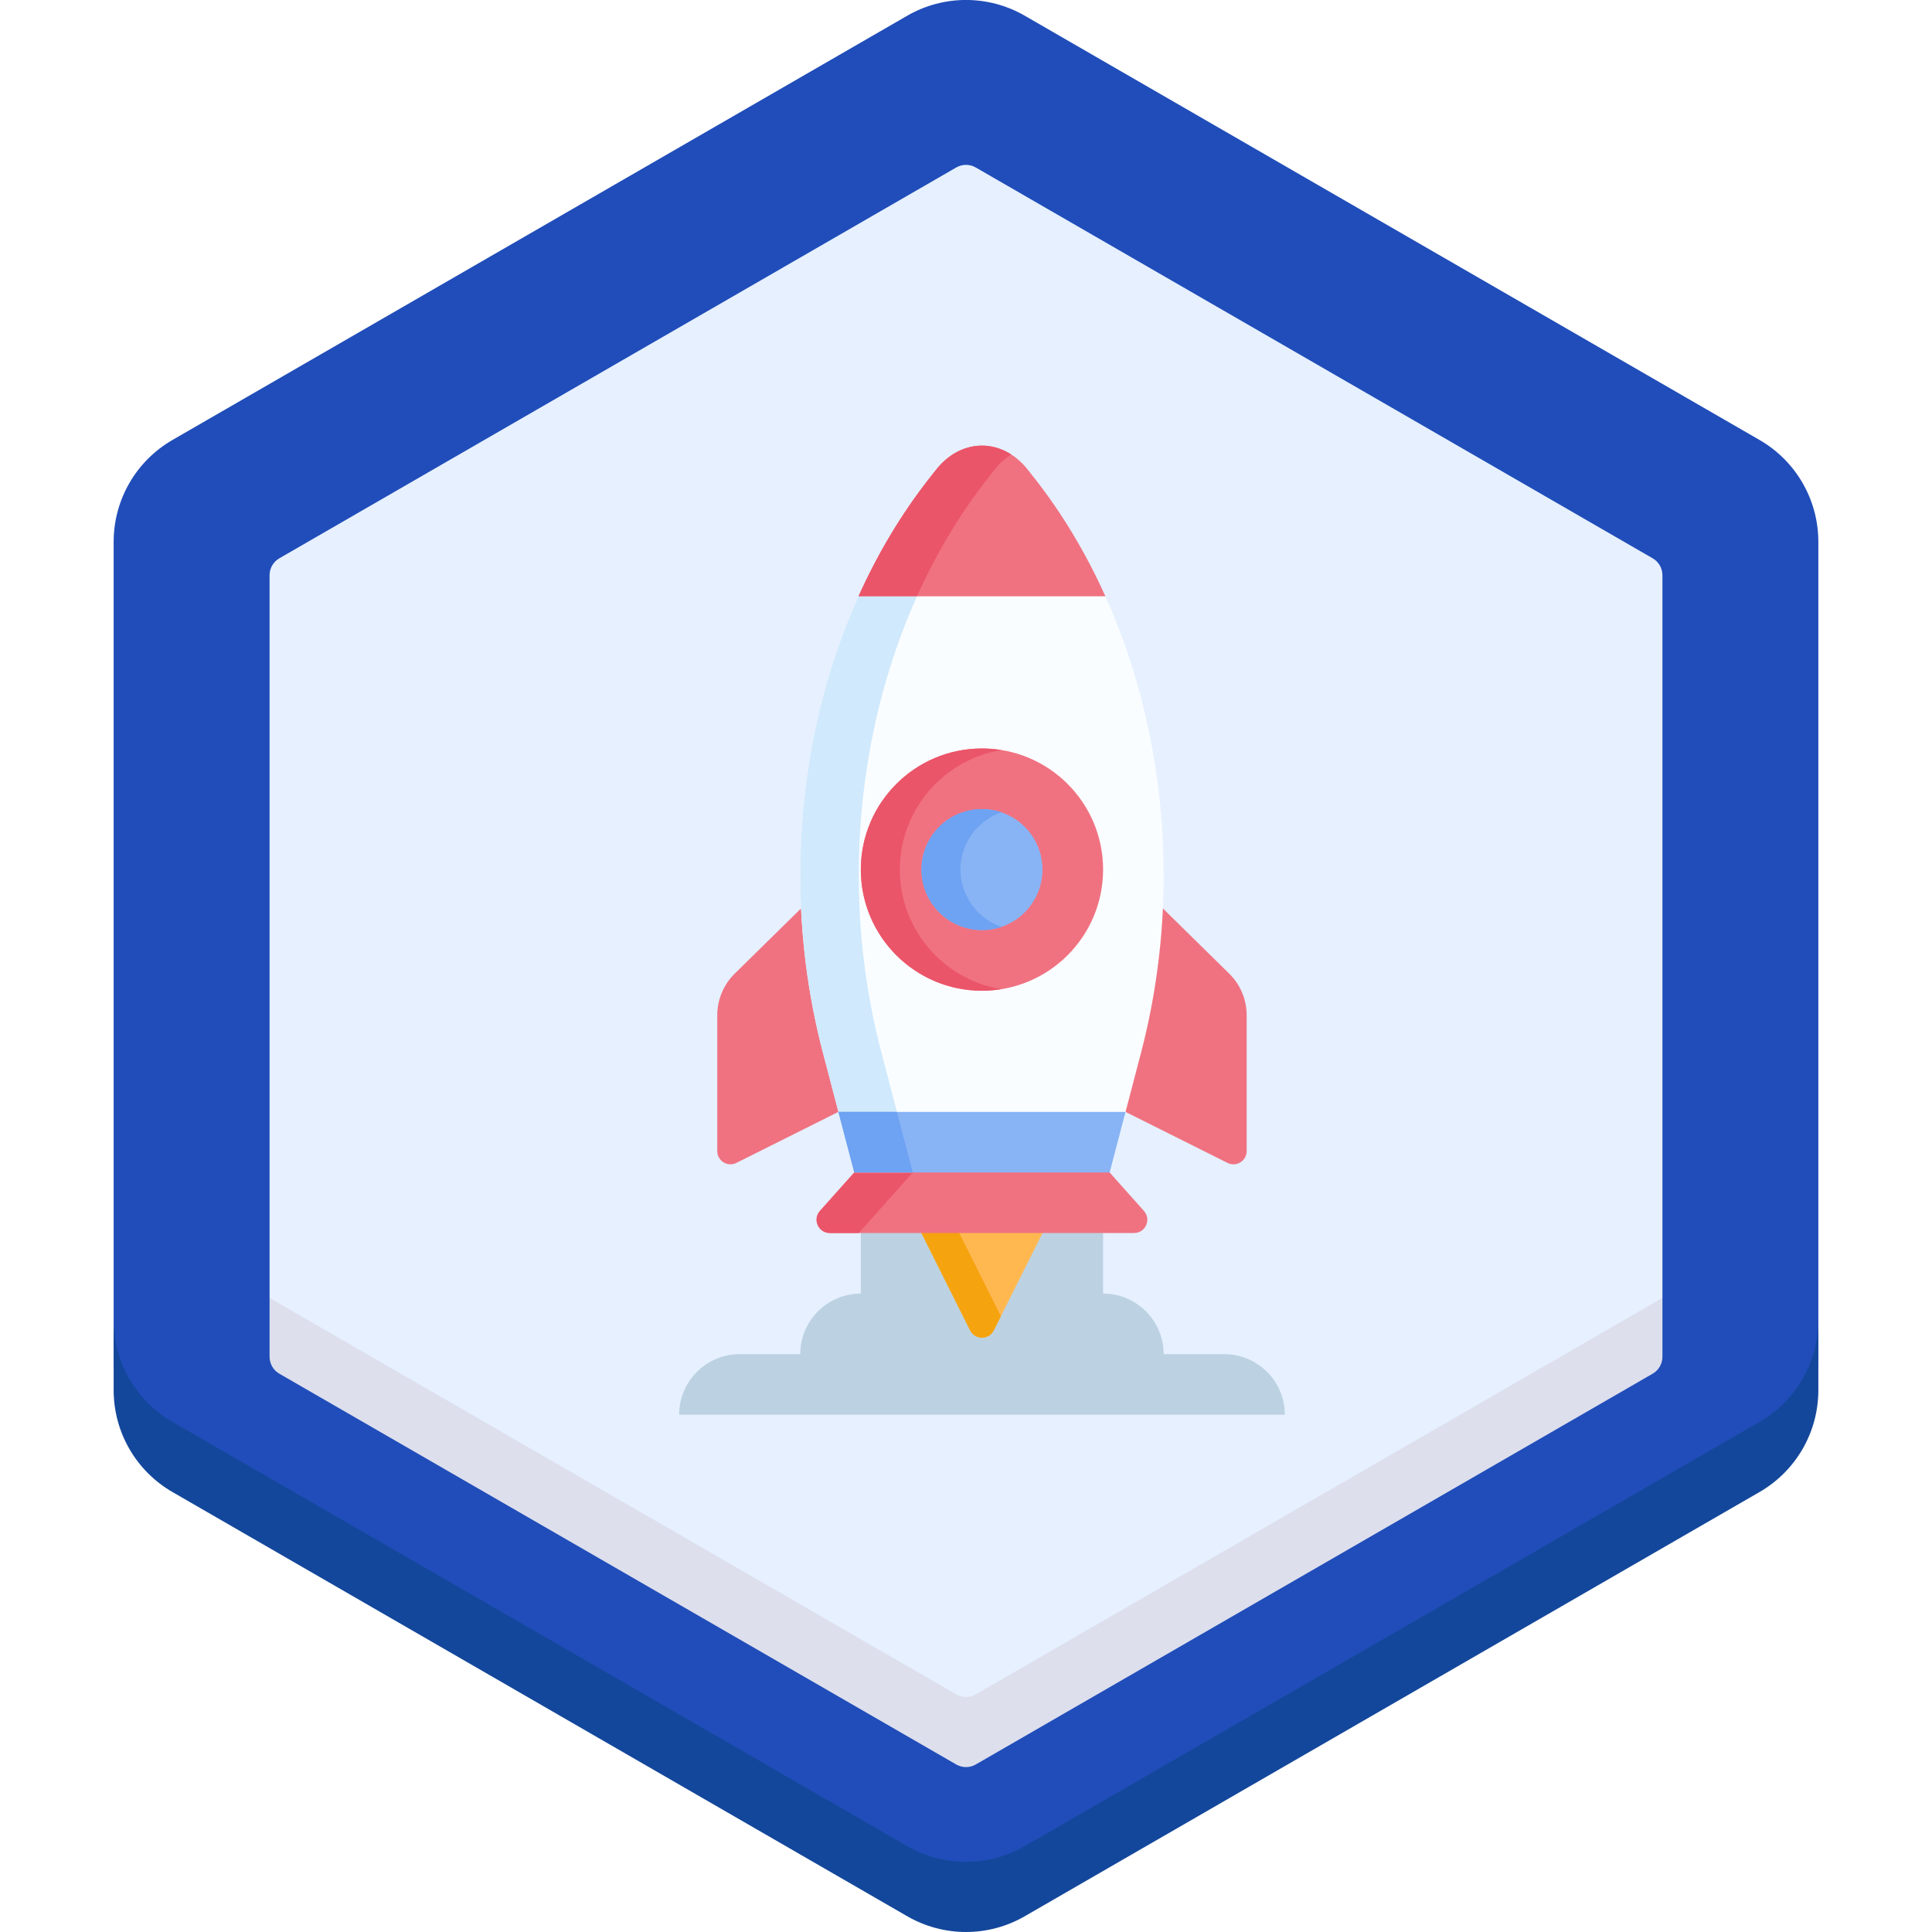
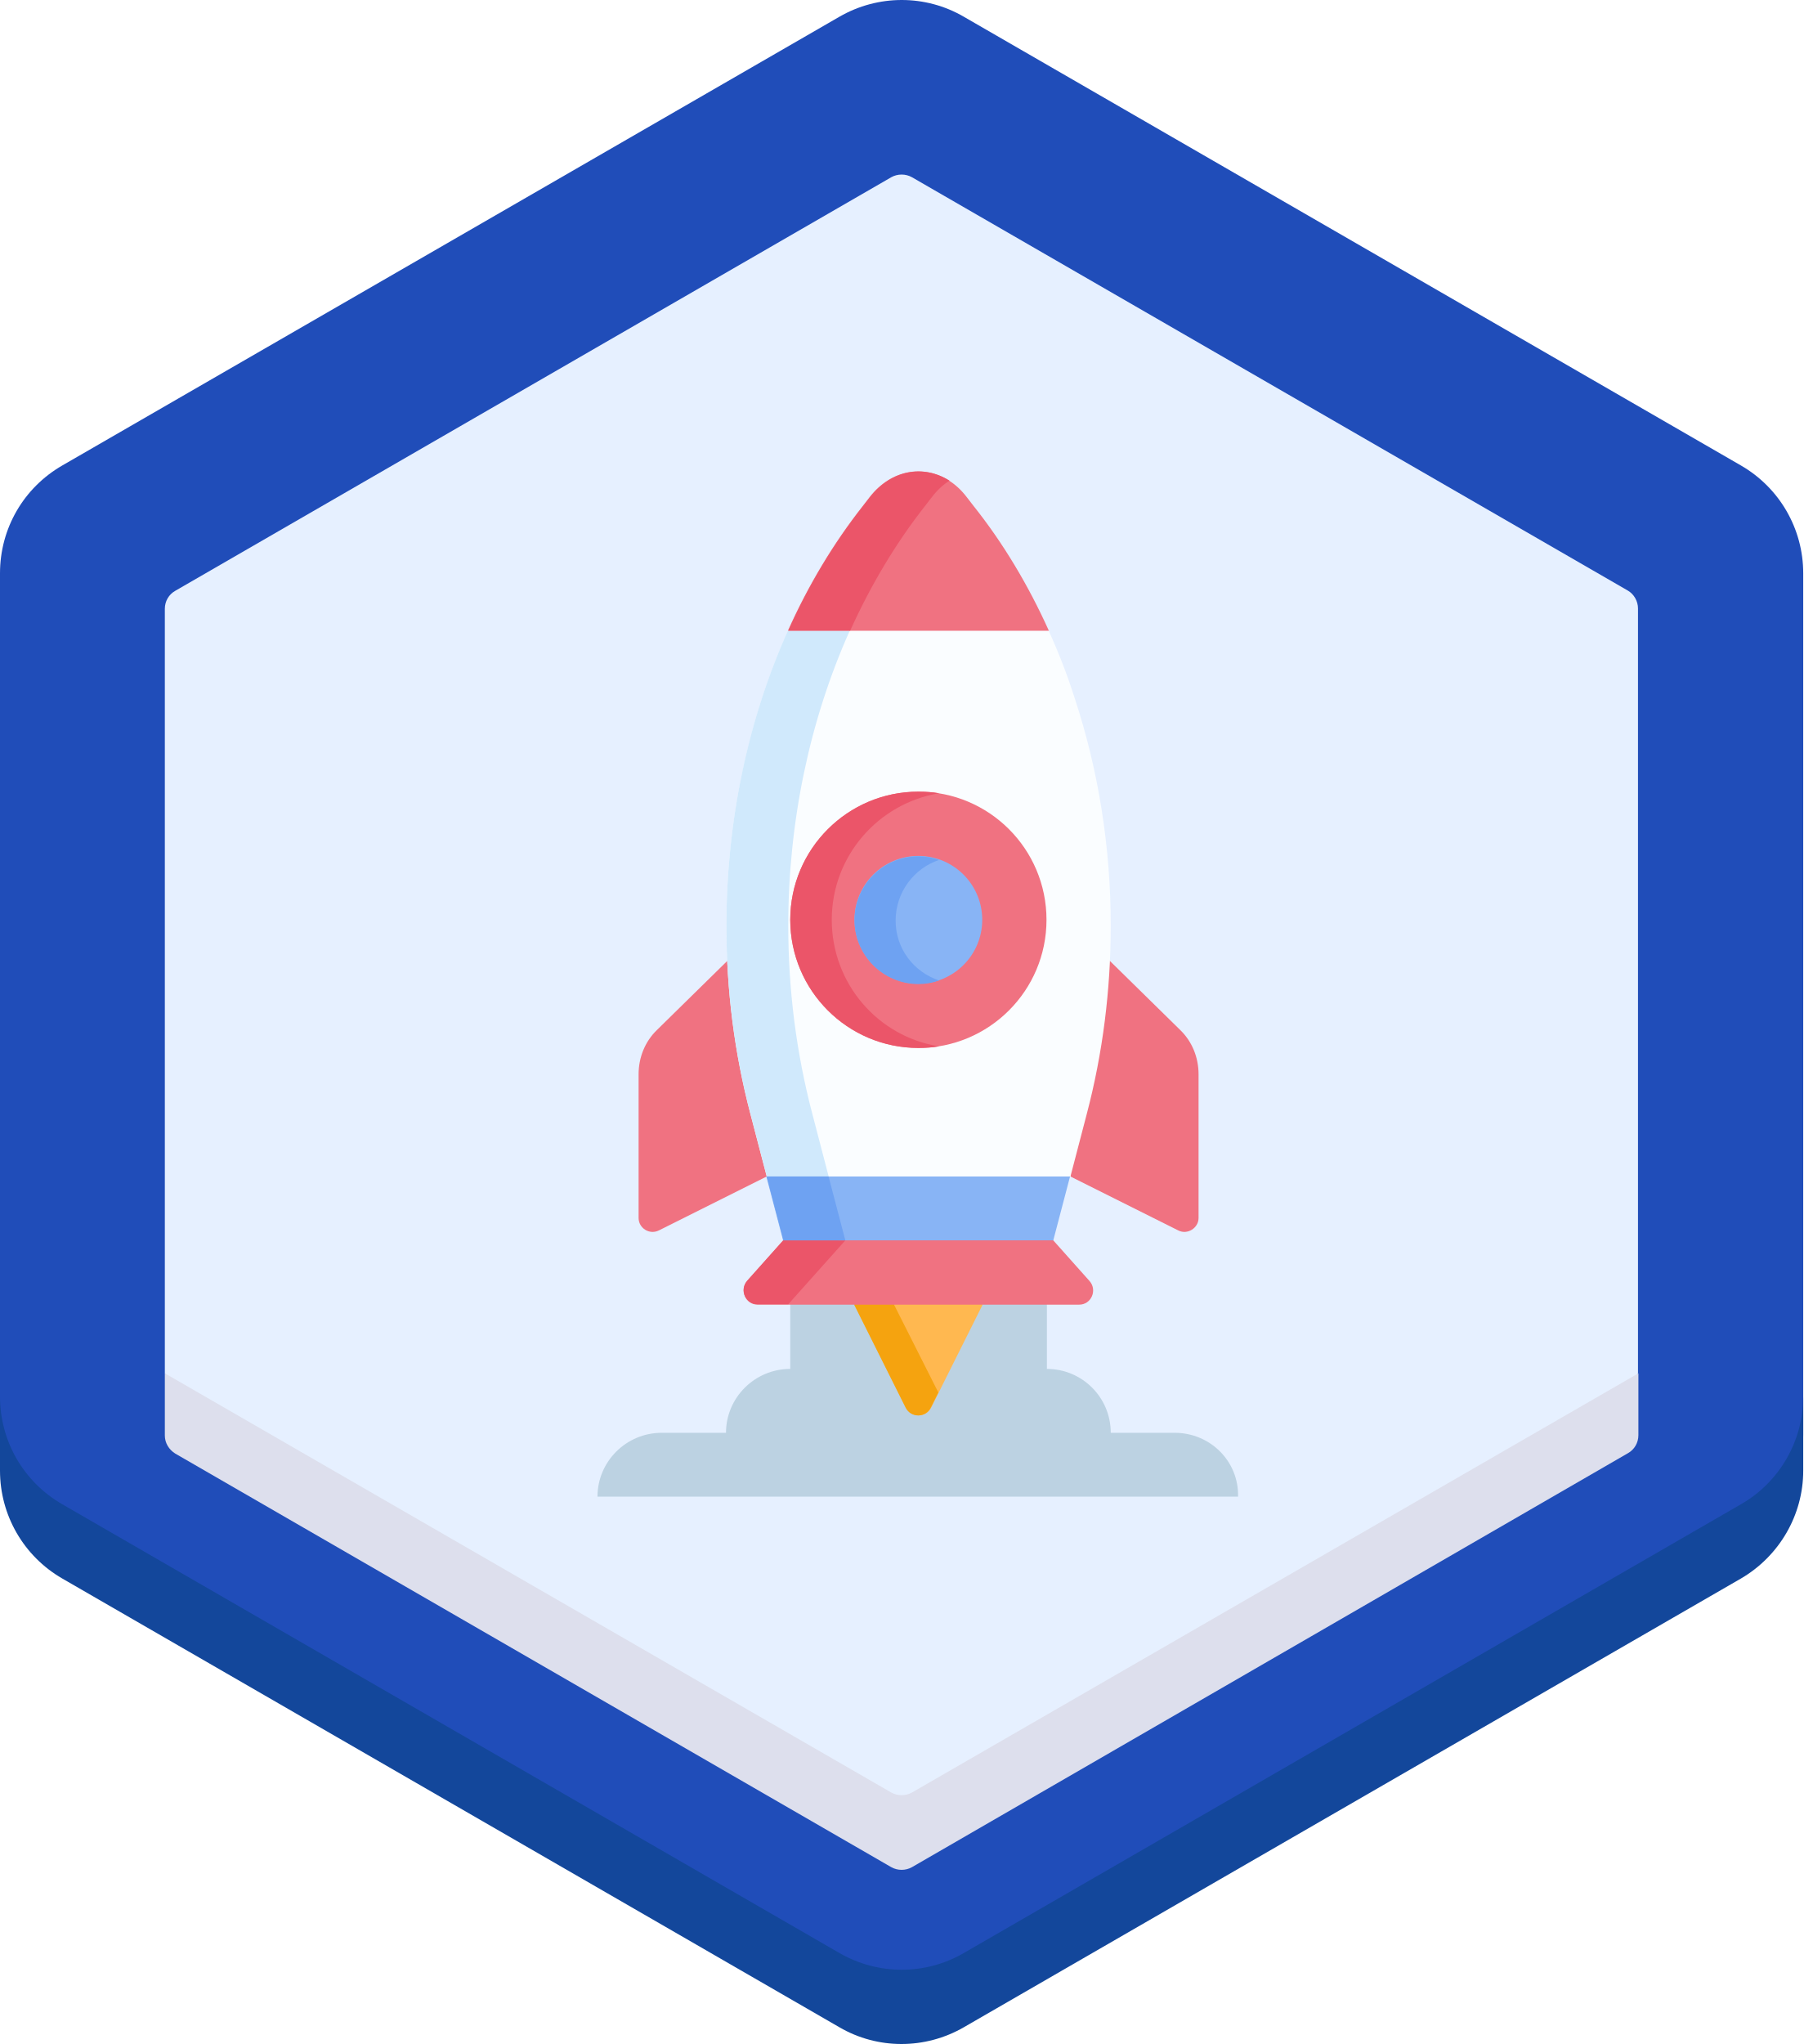
- <svg xmlns="http://www.w3.org/2000/svg" id="Layer_1" data-name="Layer 1" viewBox="0 0 512 512">
-   <defs>
-     <style>
-       .cls-1 {
-         fill: #f07281;
-       }
- 
-       .cls-2 {
-         fill: #eb5569;
-       }
- 
-       .cls-3 {
-         fill: #e6f0ff;
-       }
- 
-       .cls-4 {
-         fill: #13479b;
-       }
- 
-       .cls-5 {
-         fill: #fafdff;
-       }
- 
-       .cls-6 {
-         fill: #d0e9fc;
-       }
- 
-       .cls-7 {
-         fill: #204db9;
-       }
- 
-       .cls-8 {
-         fill: #88b4f5;
-       }
- 
-       .cls-9 {
-         fill: #bcd2e2;
-       }
- 
-       .cls-10 {
-         fill: #f5a30f;
-       }
- 
-       .cls-11 {
-         fill: #6ea2f2;
-       }
- 
-       .cls-12 {
-         fill: #ffb850;
-       }
- 
-       .cls-13 {
-         fill: #dddfed;
-       }
-     </style>
-   </defs>
+ <svg xmlns="http://www.w3.org/2000/svg" version="1.1" id="Layer_1" x="0px" y="0px" viewBox="0 0 451.8 512" style="enable-background:new 0 0 451.8 512;" xml:space="preserve">
+   <style type="text/css">
+ 	.st0{fill:#204DB9;}
+ 	.st1{fill:#13479B;}
+ 	.st2{fill:#E6F0FF;}
+ 	.st3{fill:#DDDFED;}
+ 	.st4{fill:#BCD2E2;}
+ 	.st5{fill:#FFB850;}
+ 	.st6{fill:#F5A30F;}
+ 	.st7{fill:#F07281;}
+ 	.st8{fill:#EB5569;}
+ 	.st9{fill:#FAFDFF;}
+ 	.st10{fill:#D0E9FC;}
+ 	.st11{fill:#88B4F5;}
+ 	.st12{fill:#6EA2F2;}
+ </style>
  <g>
-     <path class="cls-7" d="M481.88,359.42V143.58c0-11.13-5.94-21.42-15.58-26.98L271.58,4.17c-9.64-5.57-21.52-5.57-31.16,0L45.7,116.6c-9.64,5.57-15.58,15.85-15.58,26.98v215.84c0,11.13,5.94,21.42,15.58,26.98l194.72,112.42c9.64,5.57,21.52,5.57,31.16,0l194.72-112.42c9.64-5.57,15.58-15.85,15.58-26.98Z" />
-     <path class="cls-4" d="M466.3,376.82l-194.72,112.42c-9.64,5.57-21.52,5.57-31.16,0L45.7,376.82c-9.64-5.57-15.58-15.85-15.58-26.98v18.58c0,11.13,5.94,21.42,15.58,26.98l194.72,112.42c9.64,5.57,21.52,5.57,31.16,0l194.72-112.42c9.64-5.57,15.58-15.85,15.58-26.98v-18.58c0,11.13-5.94,21.42-15.58,26.98Z" />
-     <path class="cls-3" d="M440.56,343.97V152.43c0-1.84-.98-3.55-2.58-4.47L258.58,44.38c-1.6-.92-3.56-.92-5.16,0L74.02,147.96c-1.6,.92-2.58,2.63-2.58,4.47v191.55l10.79,15.81,173.77,100.33,173.77-100.33,10.79-15.81Z" />
-     <path class="cls-13" d="M71.44,343.97v15.6c0,1.84,.98,3.55,2.58,4.47l179.4,103.57c1.6,.92,3.56,.92,5.16,0l179.4-103.57c1.6-.92,2.58-2.63,2.58-4.47v-15.6l-181.98,105.06c-1.6,.92-3.56,.92-5.16,0l-181.98-105.06Z" />
+     <path class="st0" d="M451.8,359.4V143.6c0-11.1-5.9-21.4-15.6-27L241.5,4.2c-9.6-5.6-21.5-5.6-31.2,0L15.6,116.6   C5.9,122.2,0,132.4,0,143.6v215.8c0,11.1,5.9,21.4,15.6,27l194.7,112.4c9.6,5.6,21.5,5.6,31.2,0l194.7-112.4   C445.8,380.8,451.8,370.6,451.8,359.4L451.8,359.4z" />
+     <path class="st1" d="M436.2,376.8L241.5,489.2c-9.6,5.6-21.5,5.6-31.2,0L15.6,376.8C5.9,371.2,0,361,0,349.8v18.6   c0,11.1,5.9,21.4,15.6,27l194.7,112.4c9.6,5.6,21.5,5.6,31.2,0l194.7-112.4c9.6-5.6,15.6-15.9,15.6-27v-18.6   C451.8,361,445.8,371.3,436.2,376.8L436.2,376.8z" />
+     <path class="st2" d="M410.4,344V152.4c0-1.8-1-3.6-2.6-4.5L228.5,44.4c-1.6-0.9-3.6-0.9-5.2,0L43.9,148c-1.6,0.9-2.6,2.6-2.6,4.5   V344l10.8,15.8l173.8,100.3l173.8-100.3L410.4,344L410.4,344z" />
+     <path class="st3" d="M41.3,344v15.6c0,1.8,1,3.5,2.6,4.5l179.4,103.6c1.6,0.9,3.6,0.9,5.2,0L407.9,364c1.6-0.9,2.6-2.6,2.6-4.5V344   L228.5,449c-1.6,0.9-3.6,0.9-5.2,0L41.3,344L41.3,344z" />
  </g>
  <g>
-     <path class="cls-9" d="M324.43,358.86h-16.05c0-8.86-7.19-16.05-16.05-16.05v-21.07h-64.2v21.07c-8.86,0-16.05,7.19-16.05,16.05h-16.05c-8.86,0-16.05,7.19-16.05,16.05h160.51c0-8.87-7.19-16.05-16.05-16.05Z" />
-     <path class="cls-12" d="M244.18,326.76l12.91,25.8c1.29,2.59,4.99,2.59,6.28,0l12.91-25.8-4.14-5.02h-23.32l-4.64,5.02Z" />
-     <path class="cls-10" d="M265.25,348.81l-1.88,3.75c-1.29,2.59-4.99,2.59-6.28,0l-12.91-25.8,4.64-5.02h10.03l-4.64,5.02,11.03,22.05Z" />
-     <path class="cls-1" d="M226.39,310.71l-9.1,10.2c-2.02,2.26-.41,5.85,2.62,5.85h80.63c3.03,0,4.64-3.58,2.62-5.85l-9.1-10.2-5.62-5.02h-56.4l-5.65,5.02Z" />
-     <path class="cls-2" d="M241.9,310.71l-14.32,16.05h-7.66c-3.03,0-4.64-3.59-2.62-5.85l9.1-10.2h15.5Z" />
-     <path class="cls-1" d="M325.29,308.17l-27.02-13.51v-63.65l27.47,27c2.97,2.91,4.64,6.9,4.64,11.06v35.97c0,2.61-2.75,4.31-5.08,3.14h0Zm-130.12,0l27.02-13.51v-63.65l-27.47,27c-2.97,2.91-4.64,6.9-4.64,11.06v35.97c0,2.61,2.75,4.31,5.08,3.14h0Z" />
-     <path class="cls-5" d="M308.39,231.92c0,15.99-2.03,31.88-6,47.05l-4.11,15.69-4.52,3.09-2.59,9.03-61.5,.1-3.7-8.63-3.77-3.59-4.11-15.69c-1.99-7.59-3.49-15.35-4.5-23.22-1.01-7.91-1.51-15.87-1.51-23.84,0-26.15,5.41-51.58,15.44-73.89,5.11-11.36,11.41-16.89,18.81-26.31h27.8c7.4,9.41,13.7,14.95,18.81,26.31,2.48,5.53,4.66,11.19,6.54,16.95,5.82,17.88,8.9,37.21,8.9,56.94Z" />
-     <path class="cls-1" d="M292.95,158.02h-65.43c5.11-11.36,11.42-21.91,18.81-31.32l1.71-2.17c5.39-6.87,13.48-8.23,19.94-4.09,1.61,1.02,3.1,2.39,4.44,4.09l1.71,2.17c7.4,9.41,13.7,19.97,18.81,31.32h0Z" />
-     <path class="cls-6" d="M227.52,158.03c-10.03,22.31-15.44,47.74-15.44,73.89,0,7.99,.51,15.97,1.51,23.84,1.01,7.86,2.51,15.63,4.5,23.22l4.11,15.69,4.21,16.05h15.5l-4.21-16.05-4.11-15.69c-1.99-7.59-3.49-15.35-4.5-23.22-1.01-7.91-1.51-15.87-1.51-23.84,0-26.15,5.41-51.59,15.44-73.89h-15.5Z" />
-     <path class="cls-2" d="M267.98,120.43h0c-1.6,1.03-3.1,2.39-4.44,4.09l-1.71,2.17c-7.4,9.41-13.7,19.97-18.81,31.32h-15.5c5.11-11.36,11.42-21.91,18.81-31.32l1.71-2.17c5.39-6.87,13.48-8.23,19.94-4.09h0Z" />
-     <path class="cls-8" d="M298.27,294.66l-4.2,16.05h-67.68l-4.21-16.05h76.08Z" />
-     <path class="cls-11" d="M241.9,310.71h-15.5l-4.21-16.05h15.5l4.21,16.05Z" />
-     <circle class="cls-1" cx="260.23" cy="230.45" r="32.1" />
-     <path class="cls-2" d="M265.4,262.14c-1.71,.28-3.44,.42-5.17,.42-17.7,0-32.1-14.4-32.1-32.1s14.4-32.1,32.1-32.1c1.76,0,3.49,.14,5.17,.42-15.25,2.48-26.93,15.74-26.93,31.69,0,15.94,11.68,29.2,26.93,31.68Z" />
-     <circle class="cls-8" cx="260.23" cy="230.45" r="16.03" />
-     <path class="cls-11" d="M265.4,245.63c-1.66,.57-3.41,.85-5.17,.85-8.84,0-16.03-7.19-16.03-16.03s7.19-16.03,16.03-16.03c1.81,0,3.54,.3,5.17,.85-6.31,2.15-10.86,8.15-10.86,15.18s4.55,13.02,10.86,15.18Z" />
+     <path class="st4" d="M294.3,358.9h-16c0-8.9-7.2-16-16-16v-21.1H198v21.1c-8.9,0-16.1,7.2-16.1,16h-16.1c-8.9,0-16.1,7.2-16.1,16   h160.5C310.4,366,303.2,358.9,294.3,358.9L294.3,358.9z" />
+     <path class="st5" d="M214.1,326.8l12.9,25.8c1.3,2.6,5,2.6,6.3,0l12.9-25.8l-4.1-5h-23.3L214.1,326.8L214.1,326.8z" />
+     <path class="st6" d="M235.1,348.8l-1.9,3.8c-1.3,2.6-5,2.6-6.3,0l-12.9-25.8l4.6-5h10l-4.6,5L235.1,348.8L235.1,348.8z" />
+     <path class="st7" d="M196.3,310.7l-9.1,10.2c-2,2.3-0.4,5.9,2.6,5.9h80.6c3,0,4.6-3.6,2.6-5.9l-9.1-10.2l-5.6-5h-56.4L196.3,310.7   L196.3,310.7z" />
+     <path class="st8" d="M211.8,310.7l-14.3,16h-7.7c-3,0-4.6-3.6-2.6-5.9l9.1-10.2L211.8,310.7L211.8,310.7z" />
+     <path class="st7" d="M295.2,308.2l-27-13.5V231l27.5,27c3,2.9,4.6,6.9,4.6,11.1v36C300.3,307.6,297.5,309.4,295.2,308.2   L295.2,308.2L295.2,308.2z M165.1,308.2l27-13.5V231l-27.5,27c-3,2.9-4.6,6.9-4.6,11.1v36C160,307.6,162.7,309.4,165.1,308.2   L165.1,308.2L165.1,308.2z" />
+     <path class="st9" d="M278.3,231.9c0,16-2,31.9-6,47.1l-4.1,15.7l-4.5,3.1l-2.6,9l-61.5,0.1l-3.7-8.6l-3.8-3.6L188,279   c-2-7.6-3.5-15.4-4.5-23.2c-1-7.9-1.5-15.9-1.5-23.8c0-26.1,5.4-51.6,15.4-73.9c5.1-11.4,11.4-16.9,18.8-26.3H244   c7.4,9.4,13.7,14.9,18.8,26.3c2.5,5.5,4.7,11.2,6.5,16.9C275.2,192.9,278.3,212.2,278.3,231.9L278.3,231.9z" />
+     <path class="st7" d="M262.8,158h-65.4c5.1-11.4,11.4-21.9,18.8-31.3l1.7-2.2c5.4-6.9,13.5-8.2,19.9-4.1c1.6,1,3.1,2.4,4.4,4.1   l1.7,2.2C251.4,136.1,257.7,146.7,262.8,158L262.8,158L262.8,158z" />
+     <path class="st10" d="M197.4,158c-10,22.3-15.4,47.7-15.4,73.9c0,8,0.5,16,1.5,23.8c1,7.9,2.5,15.6,4.5,23.2l4.1,15.7l4.2,16h15.5   l-4.2-16l-4.1-15.7c-2-7.6-3.5-15.4-4.5-23.2c-1-7.9-1.5-15.9-1.5-23.8c0-26.1,5.4-51.6,15.4-73.9L197.4,158L197.4,158z" />
+     <path class="st8" d="M237.9,120.4L237.9,120.4c-1.6,1-3.1,2.4-4.4,4.1l-1.7,2.2c-7.4,9.4-13.7,20-18.8,31.3h-15.5   c5.1-11.4,11.4-21.9,18.8-31.3l1.7-2.2C223.3,117.7,231.4,116.3,237.9,120.4C237.9,120.4,237.9,120.4,237.9,120.4z" />
+     <path class="st11" d="M268.1,294.7l-4.2,16h-67.7l-4.2-16H268.1L268.1,294.7z" />
+     <path class="st12" d="M211.8,310.7h-15.5l-4.2-16h15.5L211.8,310.7z" />
+     <circle class="st7" cx="230.1" cy="230.4" r="32.1" />
+     <path class="st8" d="M235.3,262.1c-1.7,0.3-3.4,0.4-5.2,0.4c-17.7,0-32.1-14.4-32.1-32.1s14.4-32.1,32.1-32.1   c1.8,0,3.5,0.1,5.2,0.4c-15.2,2.5-26.9,15.7-26.9,31.7C208.4,246.4,220,259.7,235.3,262.1L235.3,262.1z" />
+     <circle class="st11" cx="230.1" cy="230.4" r="16" />
+     <path class="st12" d="M235.3,245.6c-1.7,0.6-3.4,0.9-5.2,0.9c-8.8,0-16-7.2-16-16s7.2-16,16-16c1.8,0,3.5,0.3,5.2,0.9   c-6.3,2.1-10.9,8.1-10.9,15.2S229,243.5,235.3,245.6z" />
  </g>
</svg>
